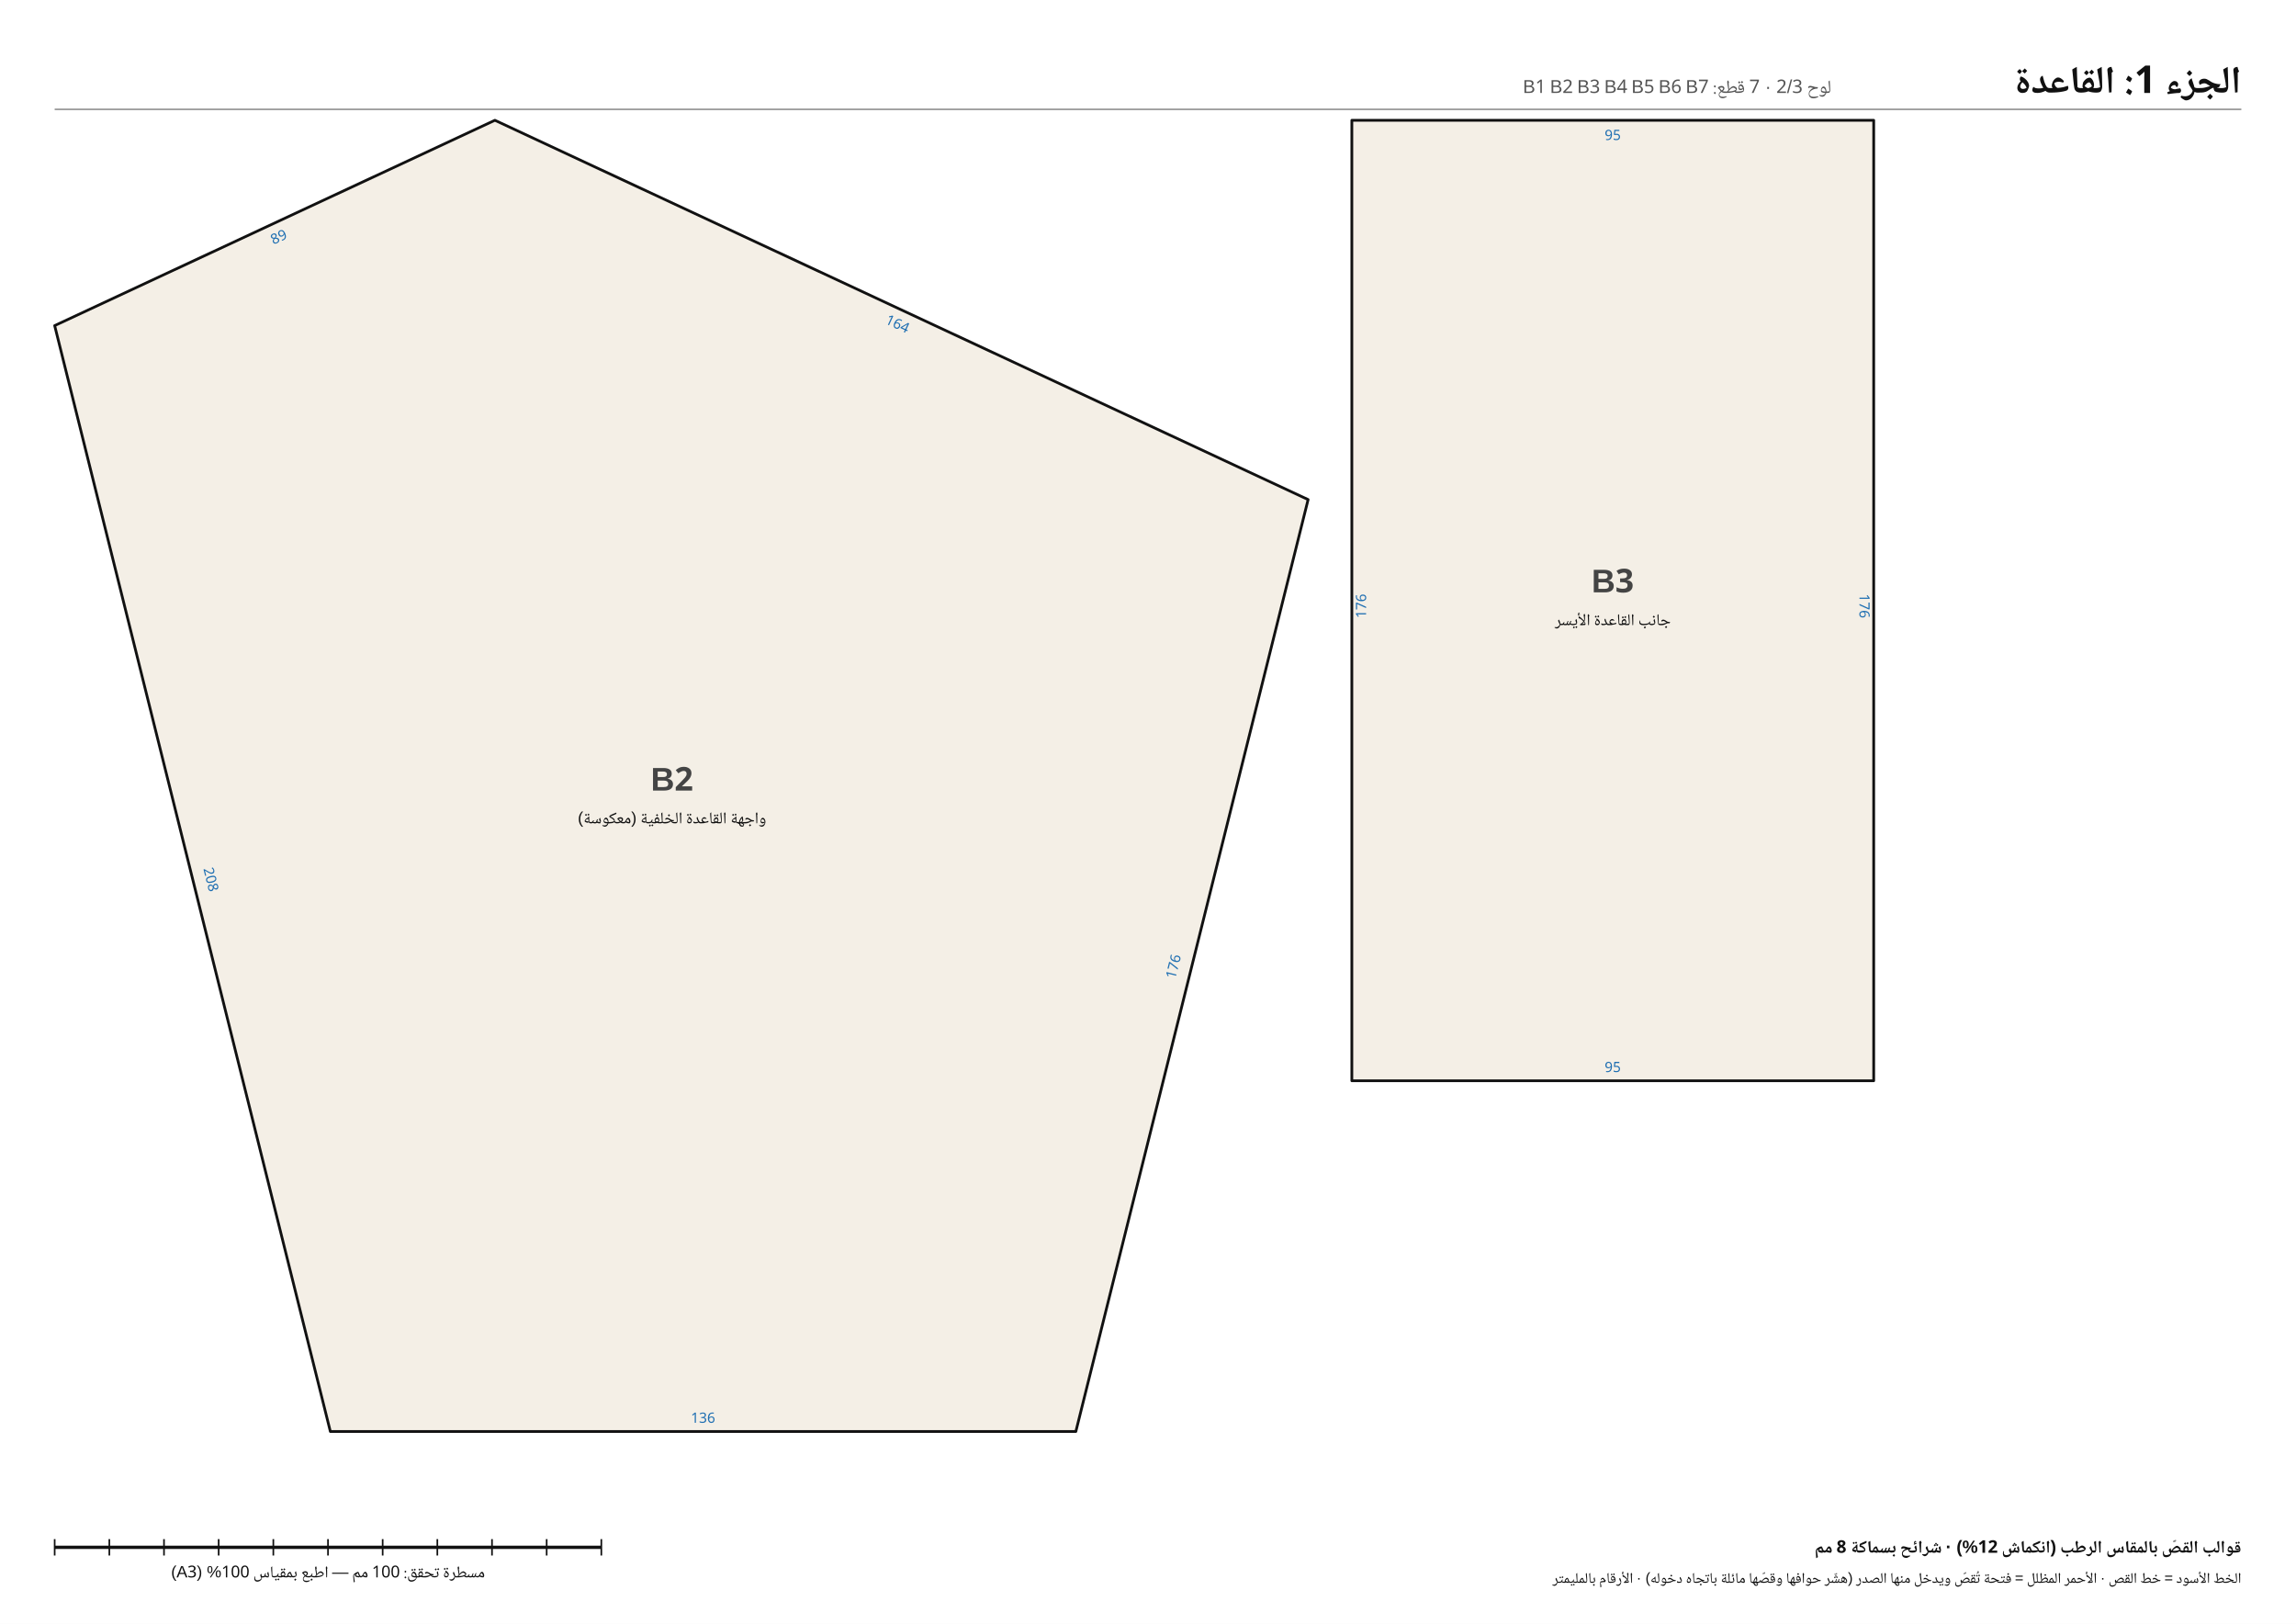
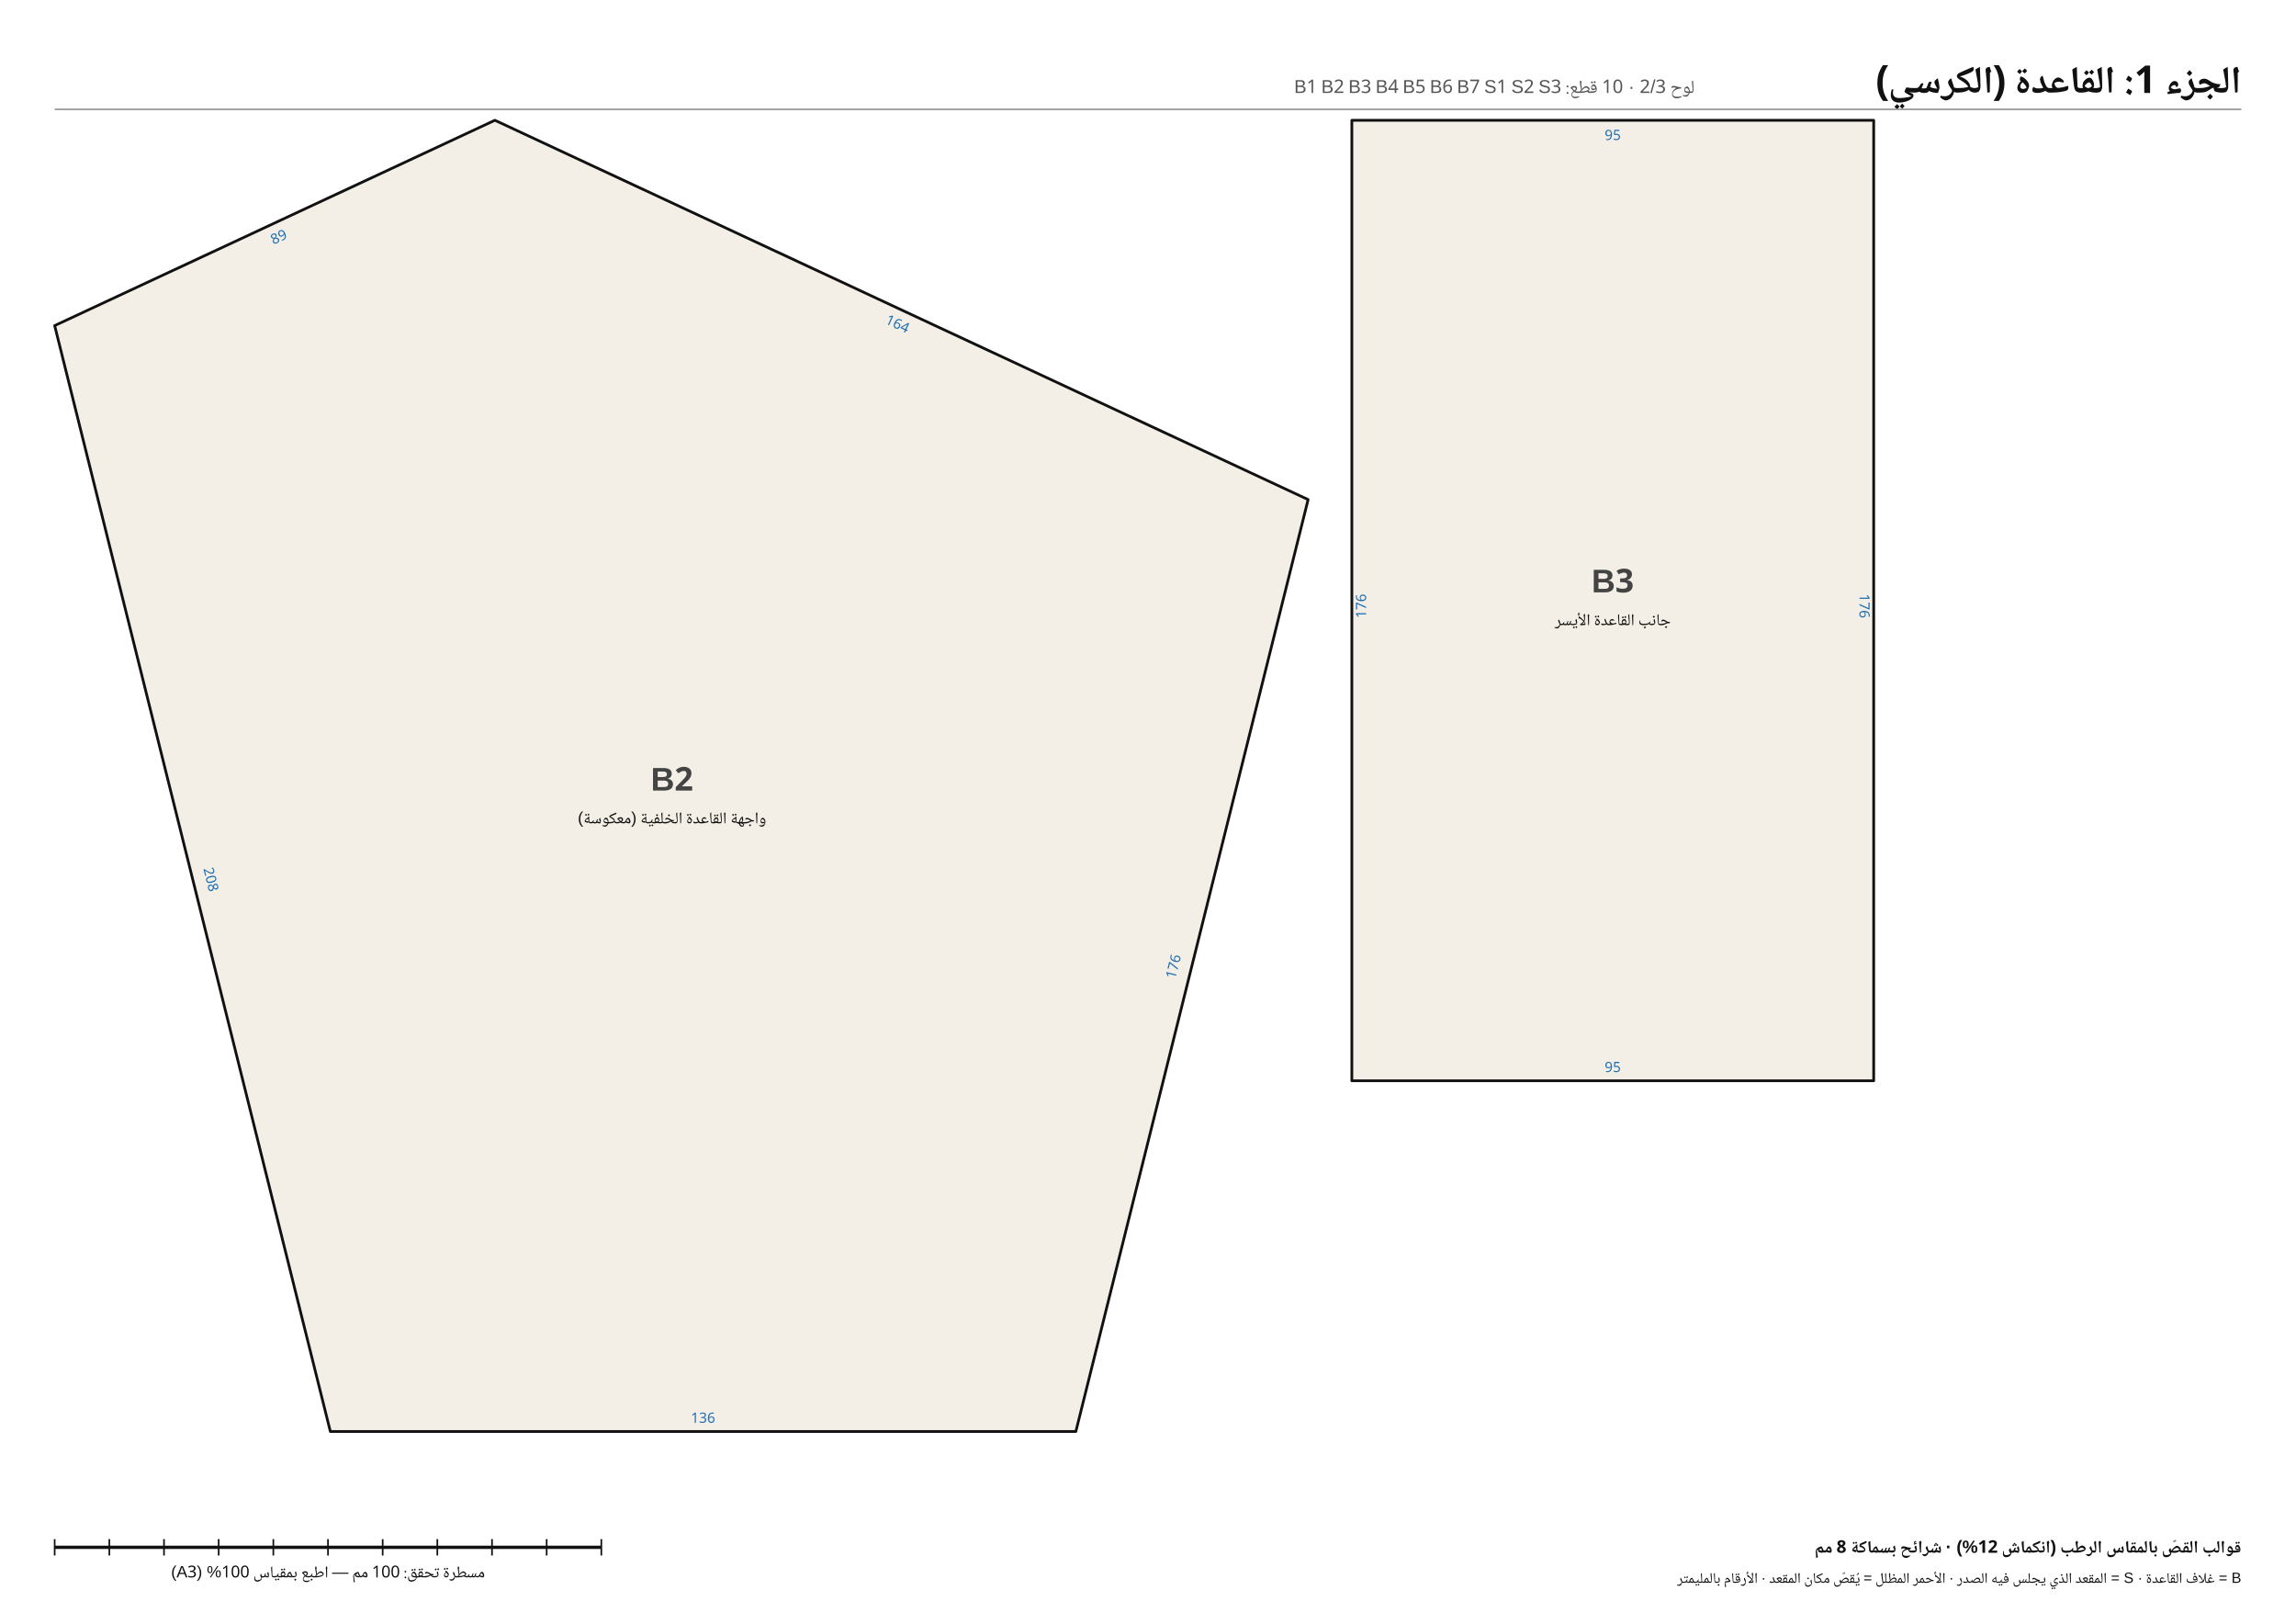
<svg xmlns="http://www.w3.org/2000/svg" width="420mm" height="297mm" viewBox="0 0 420 297" font-family="Noto Naskh Arabic, Amiri, Tahoma, Arial, sans-serif">
  <rect width="420" height="297" fill="#fff" />
  <defs>
    <marker id="ar" viewBox="0 0 10 10" refX="10" refY="5" markerWidth="5" markerHeight="5" orient="auto-start-reverse">
      <path d="M0,1 L10,5 L0,9 z" fill="#c0392b" />
    </marker>
    <marker id="ab" viewBox="0 0 10 10" refX="10" refY="5" markerWidth="4" markerHeight="4" orient="auto">
      <path d="M0,1 L10,5 L0,9 z" fill="#1f6fb2" />
    </marker>
    <pattern id="hatch" width="2" height="2" patternUnits="userSpaceOnUse" patternTransform="rotate(45)">
      <rect width="2" height="2" fill="#fff3d6" />
      <line x1="0" y1="0" x2="0" y2="2" stroke="#d68910" stroke-width="0.6" />
    </pattern>
  </defs>
  <polygon points="60.43,261.82 10.00,59.55 90.53,22.00 239.29,91.37 196.80,261.82 60.43,261.82" fill="#f4efe6" stroke="#111" stroke-width="0.5" stroke-linejoin="round" />
  <text x="37.74" y="161.06" font-size="2.6" text-anchor="middle" fill="#1f6fb2" font-weight="normal" direction="ltr" transform="rotate(76.0 37.74 161.06)">208</text>
  <text x="51.36" y="44.13" font-size="2.6" text-anchor="middle" fill="#1f6fb2" font-weight="normal" direction="ltr" transform="rotate(-25.0 51.36 44.13)">89</text>
  <text x="163.81" y="60.04" font-size="2.6" text-anchor="middle" fill="#1f6fb2" font-weight="normal" direction="ltr" transform="rotate(25.0 163.81 60.04)">164</text>
  <text x="215.52" y="176.97" font-size="2.6" text-anchor="middle" fill="#1f6fb2" font-weight="normal" direction="ltr" transform="rotate(-76.0 215.52 176.97)">176</text>
  <text x="128.61" y="260.22" font-size="2.6" text-anchor="middle" fill="#1f6fb2" font-weight="normal" direction="ltr">136</text>
  <text x="122.93" y="144.59" font-size="6" text-anchor="middle" fill="#444" font-weight="bold" direction="ltr">B2</text>
  <text x="122.93" y="150.59" font-size="3" text-anchor="middle" fill="#111" font-weight="normal" direction="rtl">واجهة القاعدة الخلفية (معكوسة)</text>
  <polygon points="247.29,197.67 247.29,22.00 342.75,22.00 342.75,197.67 247.29,197.67" fill="#f4efe6" stroke="#111" stroke-width="0.5" stroke-linejoin="round" />
  <text x="249.89" y="110.84" font-size="2.6" text-anchor="middle" fill="#1f6fb2" font-weight="normal" direction="ltr" transform="rotate(-90.0 249.89 110.84)">176</text>
  <text x="295.02" y="25.60" font-size="2.6" text-anchor="middle" fill="#1f6fb2" font-weight="normal" direction="ltr">95</text>
  <text x="340.15" y="110.84" font-size="2.6" text-anchor="middle" fill="#1f6fb2" font-weight="normal" direction="ltr" transform="rotate(90.0 340.15 110.84)">176</text>
  <text x="295.02" y="196.07" font-size="2.6" text-anchor="middle" fill="#1f6fb2" font-weight="normal" direction="ltr">95</text>
  <text x="295.02" y="108.34" font-size="6" text-anchor="middle" fill="#444" font-weight="bold" direction="ltr">B3</text>
  <text x="295.02" y="114.34" font-size="3" text-anchor="middle" fill="#111" font-weight="normal" direction="rtl">جانب القاعدة الأيسر</text>
-   <text x="410.00" y="17.00" font-size="7" text-anchor="start" fill="#111" font-weight="bold" direction="rtl">الجزء 1: القاعدة</text>
-   <text x="335.00" y="17.00" font-size="3.4" text-anchor="start" fill="#555" font-weight="normal" direction="rtl">لوح 2/3 · 7 قطع: B1 B2 B3 B4 B5 B6 B7</text>
+   <text x="410.00" y="17.00" font-size="7" text-anchor="start" fill="#111" font-weight="bold" direction="rtl">الجزء 1: القاعدة (الكرسي)</text>
+   <text x="310.00" y="17.00" font-size="3.4" text-anchor="start" fill="#555" font-weight="normal" direction="rtl">لوح 2/3 · 10 قطع: B1 B2 B3 B4 B5 B6 B7 S1 S2 S3</text>
  <line x1="10.00" y1="20.00" x2="410.00" y2="20.00" stroke="#999" stroke-width="0.3" />
  <line x1="10.00" y1="283.00" x2="110.00" y2="283.00" stroke="#111" stroke-width="0.6" />
  <line x1="10.00" y1="281.50" x2="10.00" y2="284.50" stroke="#111" stroke-width="0.3" />
  <line x1="20.00" y1="281.50" x2="20.00" y2="284.50" stroke="#111" stroke-width="0.3" />
  <line x1="30.00" y1="281.50" x2="30.00" y2="284.50" stroke="#111" stroke-width="0.3" />
  <line x1="40.00" y1="281.50" x2="40.00" y2="284.50" stroke="#111" stroke-width="0.3" />
  <line x1="50.00" y1="281.50" x2="50.00" y2="284.50" stroke="#111" stroke-width="0.3" />
  <line x1="60.00" y1="281.50" x2="60.00" y2="284.50" stroke="#111" stroke-width="0.3" />
  <line x1="70.00" y1="281.50" x2="70.00" y2="284.50" stroke="#111" stroke-width="0.3" />
  <line x1="80.00" y1="281.50" x2="80.00" y2="284.50" stroke="#111" stroke-width="0.3" />
  <line x1="90.00" y1="281.50" x2="90.00" y2="284.50" stroke="#111" stroke-width="0.3" />
  <line x1="100.00" y1="281.50" x2="100.00" y2="284.50" stroke="#111" stroke-width="0.3" />
  <line x1="110.00" y1="281.50" x2="110.00" y2="284.50" stroke="#111" stroke-width="0.3" />
  <text x="60.00" y="288.50" font-size="3" text-anchor="middle" fill="#111" font-weight="normal" direction="rtl">مسطرة تحقق: 100 مم — اطبع بمقياس 100% (A3)</text>
  <text x="410.00" y="284.00" font-size="3.2" text-anchor="start" fill="#111" font-weight="bold" direction="rtl">قوالب القصّ بالمقاس الرطب (انكماش 12%) · شرائح بسماكة 8 مم</text>
-   <text x="410.00" y="289.50" font-size="2.7" text-anchor="start" fill="#111" font-weight="normal" direction="rtl">الخط الأسود = خط القص · الأحمر المظلل = فتحة تُقصّ ويدخل منها الصدر (هشّر حوافها وقصّها مائلة باتجاه دخوله) · الأرقام بالمليمتر</text>
+   <text x="410.00" y="289.50" font-size="2.7" text-anchor="start" fill="#111" font-weight="normal" direction="rtl">B = غلاف القاعدة · S = المقعد الذي يجلس فيه الصدر · الأحمر المظلل = يُقصّ مكان المقعد · الأرقام بالمليمتر</text>
</svg>
